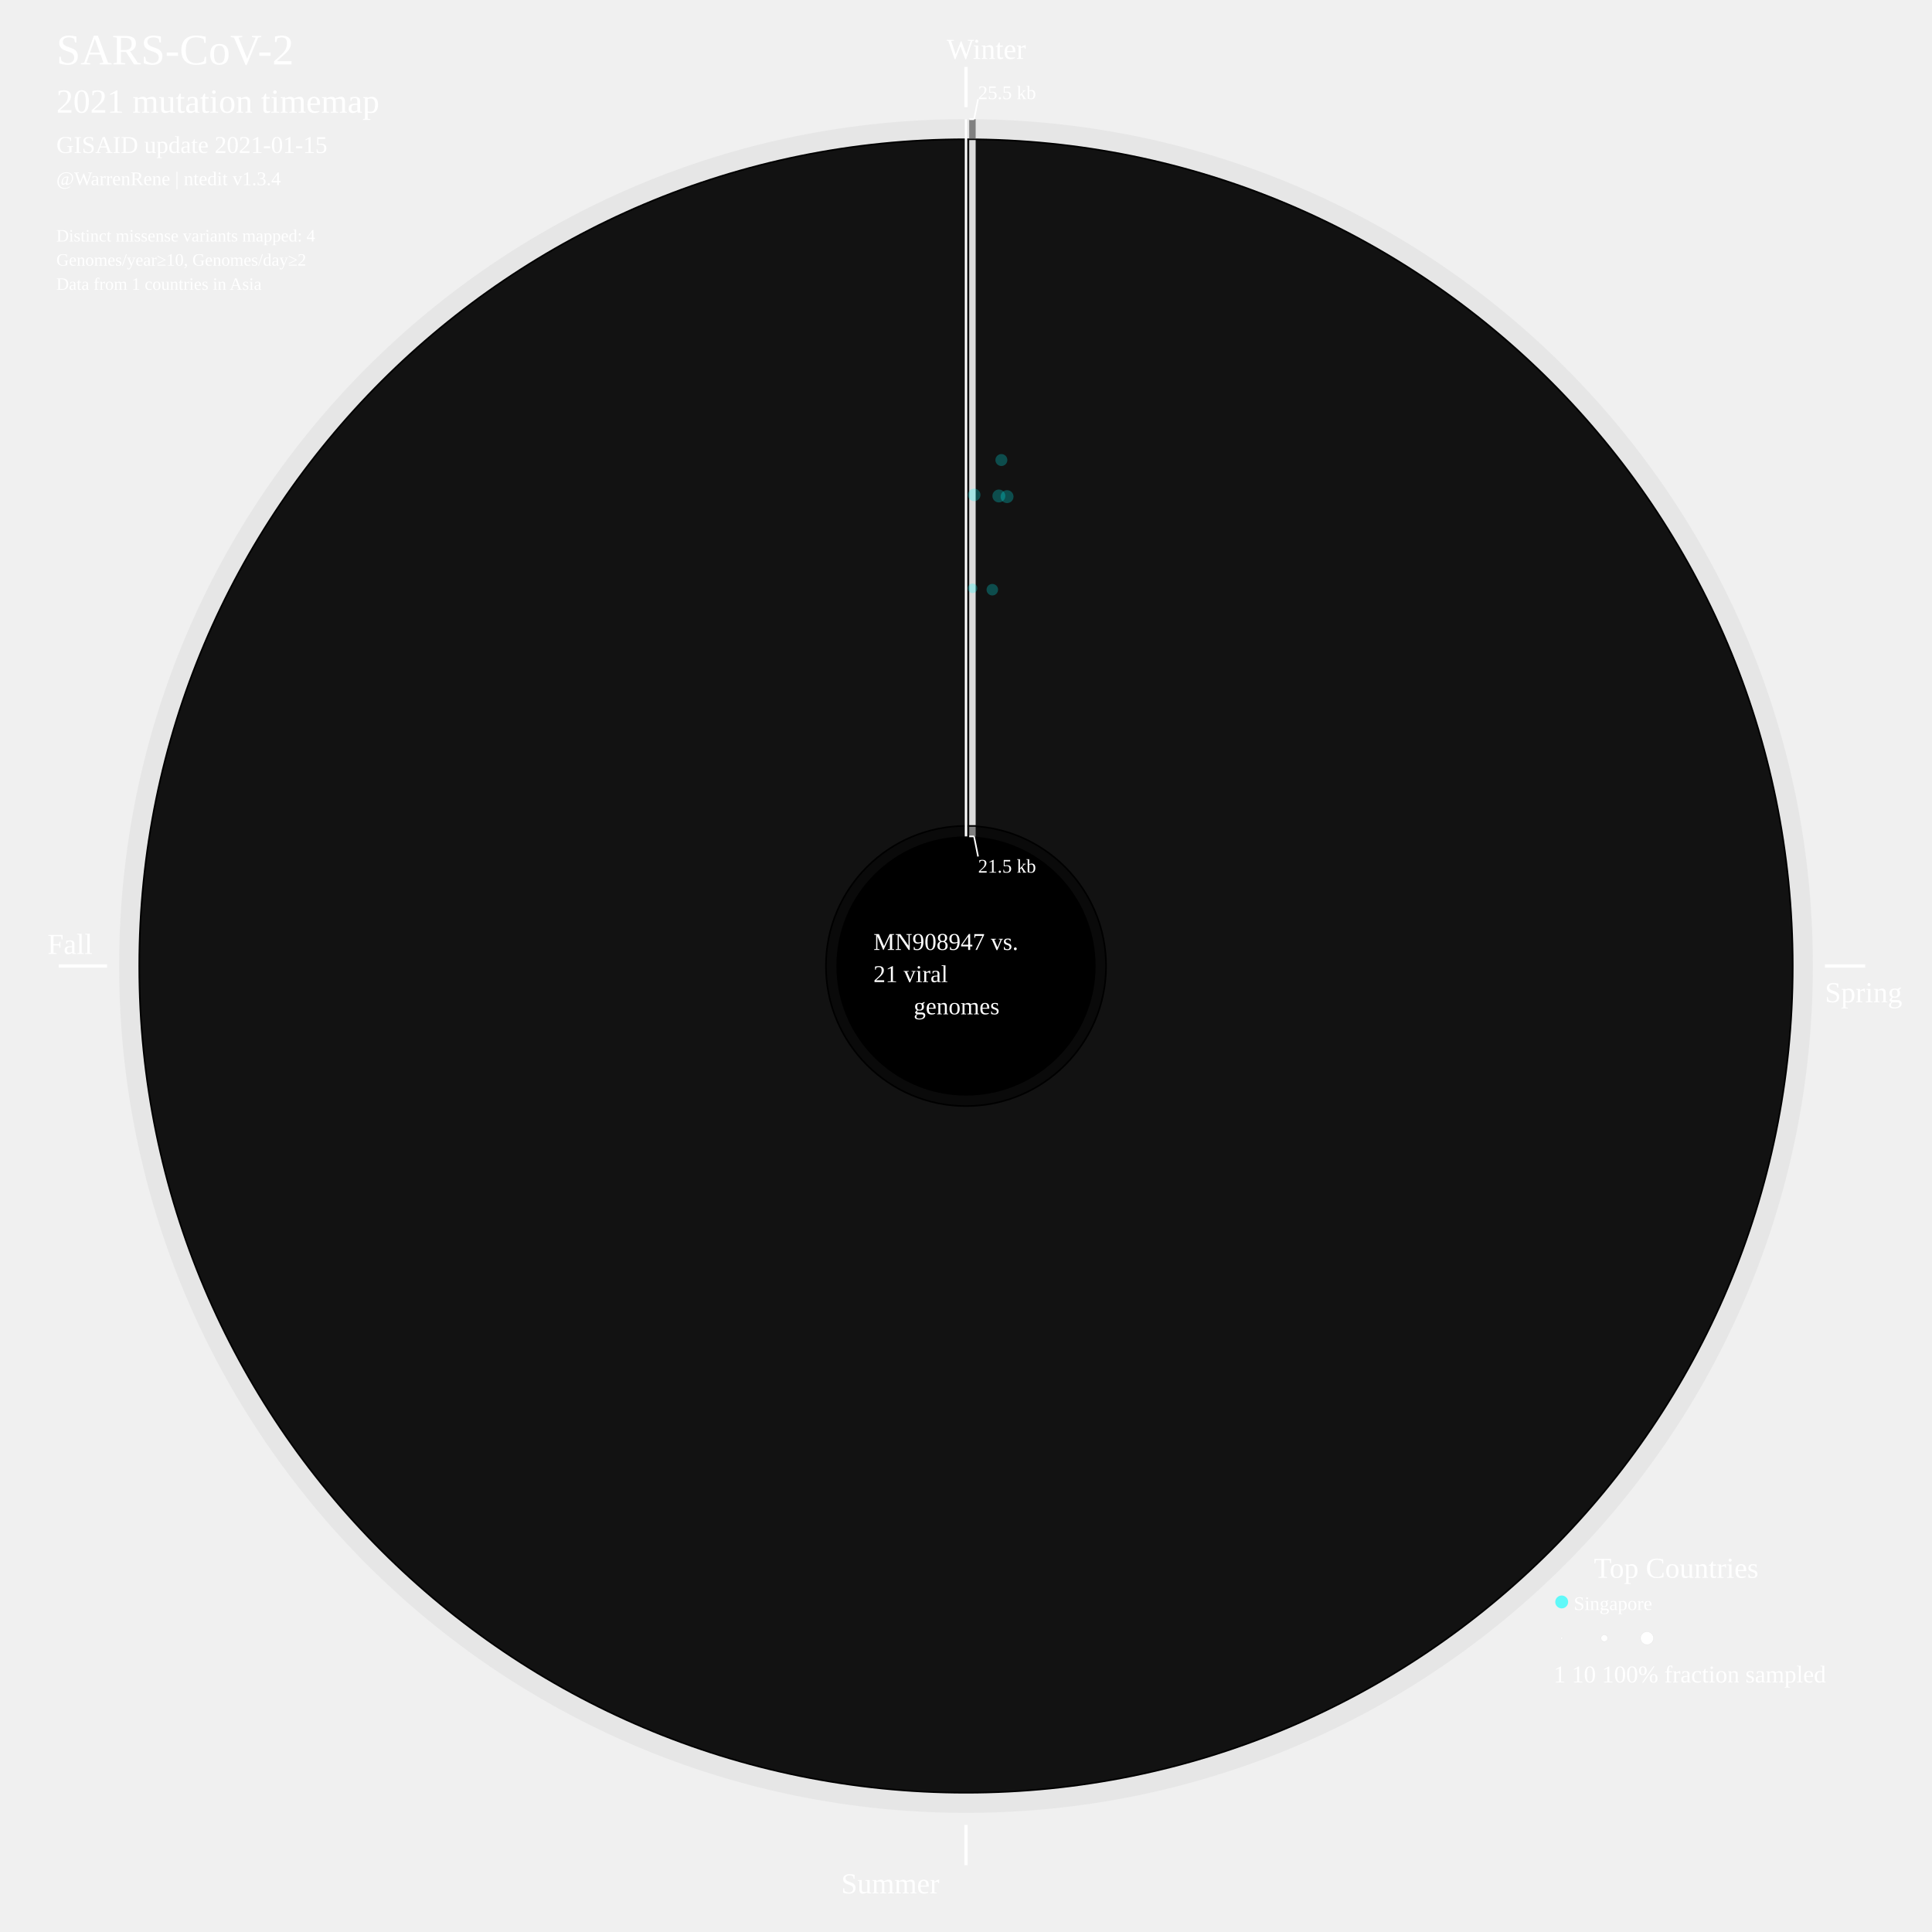
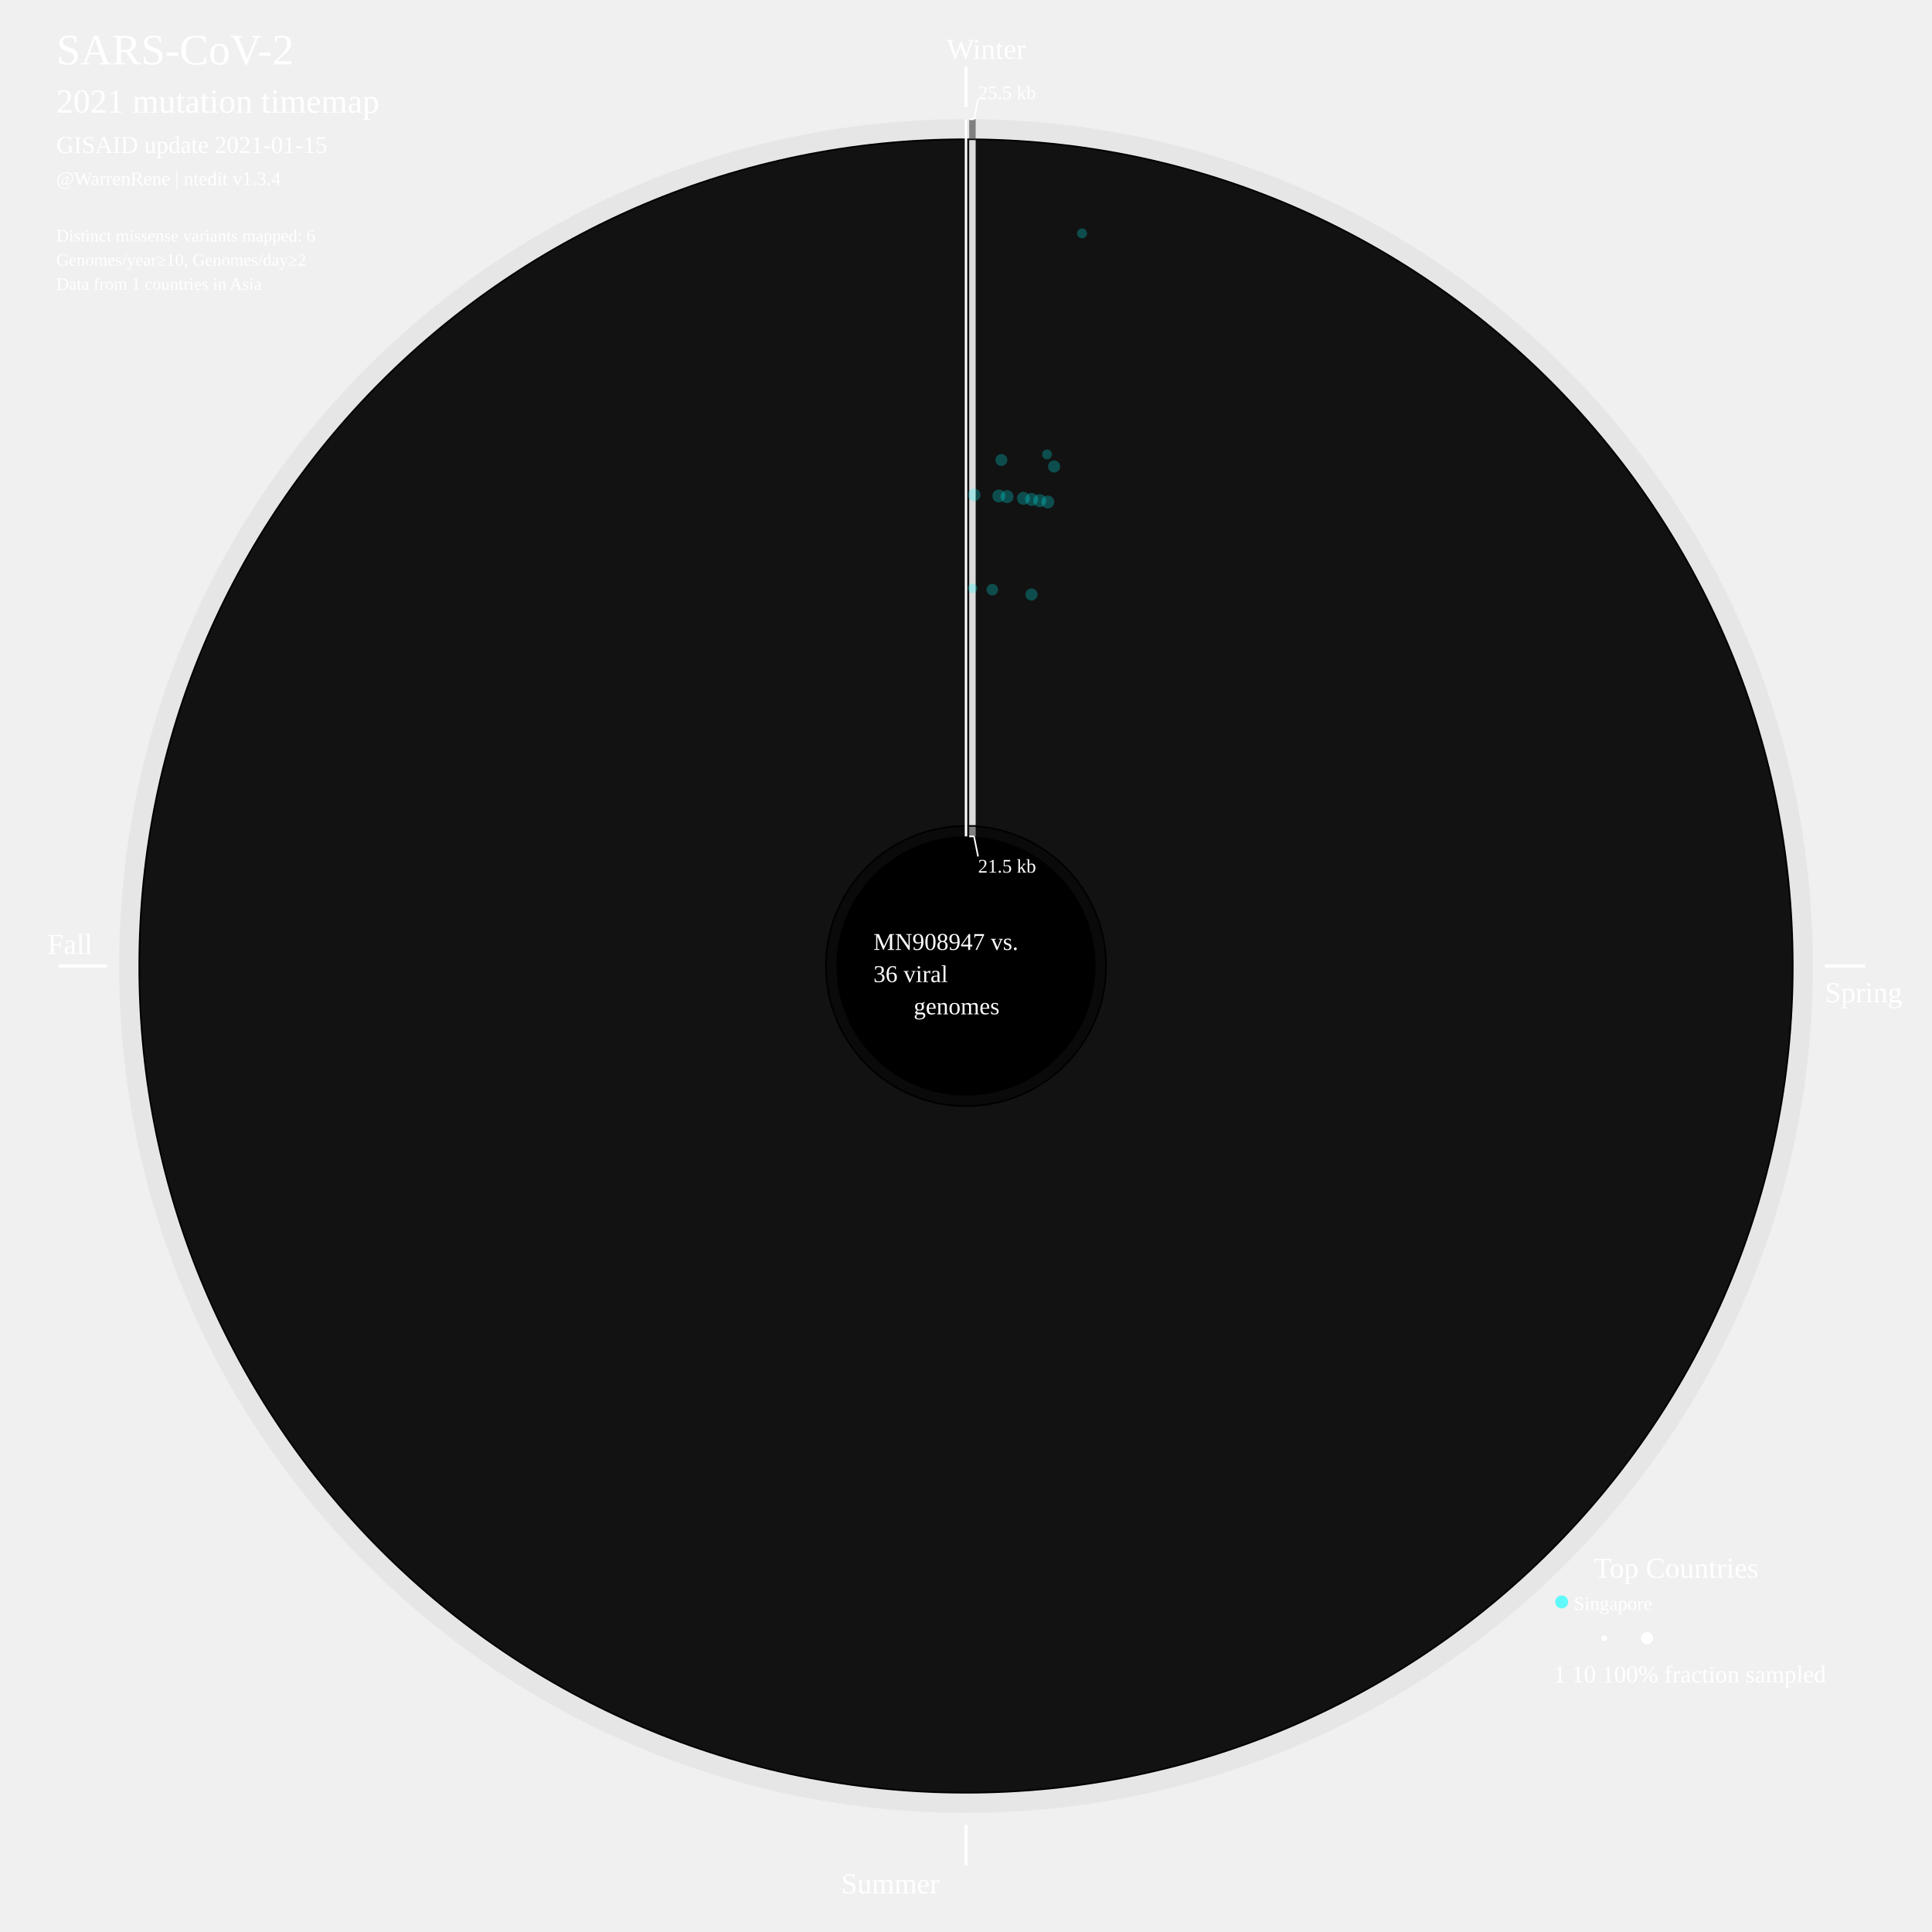
<svg xmlns="http://www.w3.org/2000/svg" width="2400" height="2400" style="background-color:black">
  <circle cx="1200" cy="1200" r="1052" style="fill:grey;stroke:black;stroke-width:0;fill-opacity:0.085;" />
  <circle cx="1200" cy="1200" r="1028" style="fill:black;stroke:black;stroke-width:0;fill-opacity:1;" />
  <circle cx="1200" cy="1200" r="1026" style="fill:gainsboro;stroke:black;stroke-width:0;fill-opacity:0.085;" />
  <circle cx="1200" cy="1200" r="175" style="fill:black;stroke:black;stroke-width:0;fill-opacity:1;" />
  <circle cx="1200" cy="1200" r="173" style="fill:grey;stroke:black;stroke-width:0;fill-opacity:0.085;" />
  <circle cx="1200" cy="1200" r="161" style="fill:black;stroke:black;stroke-width:0;fill-opacity:1;" />
  <text font-size="4.5em" x="70" y="80" fill="white">SARS-CoV-2</text>
  <text font-size="3.5em" x="70" y="140" fill="white">2021 mutation timemap</text>
  <text font-size="2.5em" x="70" y="190" fill="white">GISAID update 2021-01-15</text>
  <text font-size="2.0em" x="70" y="230" fill="white">@WarrenRene | ntedit v1.3.4</text>
  <line x1="1200" y1="83.131" x2="1200" y2="133.131" style="stroke:white;stroke-width:4" />
  <text font-size="3.0em" x="1176" y="73.131" fill="white">Winter</text>
  <line x1="2267" y1="1200" x2="2317" y2="1200" style="stroke:white;stroke-width:4" />
  <text font-size="3.0em" x="2267" y="1245" fill="white">Spring</text>
  <line x1="1200" y1="2267" x2="1200" y2="2317" style="stroke:white;stroke-width:4" />
  <text font-size="3.0em" x="1045" y="2352" fill="white">Summer</text>
  <line x1="133" y1="1200" x2="73" y2="1200" style="stroke:white;stroke-width:4" />
  <text font-size="3.0em" x="59" y="1185" fill="white">Fall</text>
  <g>
    <line x1="1208" y1="1039" x2="1208" y2="1027" style="stroke:grey;stroke-width:8" />
  </g>
  <g>
    <line x1="1208" y1="1025" x2="1208" y2="174" style="stroke:gainsboro;stroke-width:8" />
  </g>
  <g>
    <line x1="1208" y1="172" x2="1208" y2="148" style="stroke:grey;stroke-width:8" />
  </g>
  <line x1="1200" y1="148.131" x2="1200" y2="1039" style="stroke:white;stroke-width:3" />
  <line x1="1204" y1="148.131" x2="1210" y2="148.131" style="stroke:white;stroke-width:2" />
  <line x1="1210" y1="148.131" x2="1215" y2="123.131" style="stroke:white;stroke-width:2" />
  <line x1="1204" y1="1039" x2="1210" y2="1039" style="stroke:white;stroke-width:2" />
  <line x1="1210" y1="1039" x2="1215" y2="1064" style="stroke:white;stroke-width:2" />
  <text font-size="2.0em" x="1215" y="123.131" fill="white">25.5 kb</text>
  <text font-size="2.0em" x="1215" y="1084" fill="white">21.5 kb</text>
  <text font-size="3.0em" x="1980" y="1960" fill="white">Top Countries</text>
  <circle cx="1940" cy="1990" r="8" style="fill:cyan;stroke:black;stroke-width:0;fill-opacity:0.6;" />
  <text font-size="2.0em" x="1955" y="2000" fill="white">Singapore</text>
  <circle cx="1940" cy="2035" r="1.204" style="fill:white;stroke:lightgrey;stroke-width:0.2;" />
  <circle cx="1993" cy="2035" r="4.166" style="fill:white;stroke:lightgrey;stroke-width:0.2;" />
  <circle cx="2046" cy="2035" r="8.017" style="fill:white;stroke:lightgrey;stroke-width:0.2;" />
  <text font-size="2.5em" x="1930" y="2090" fill="white">1      10        100% fraction sampled</text>
  <text font-size="2.5em" x="1085" y="1180" fill="white">MN908947 vs.</text>
-   <text font-size="2.5em" x="1085" y="1220" fill="white">21  viral</text>
+   <text font-size="2.5em" x="1085" y="1220" fill="white">36  viral</text>
  <text font-size="2.5em" x="1135" y="1260" fill="white">genomes</text>
  <g>
    <circle cx="1208.19" cy="730.806" r="5.883" style="fill:cyan;stroke:black;stroke-width:0;fill-opacity:0.25;" />
  </g>
  <g>
    <circle cx="1210.215" cy="614.788" r="7.752" style="fill:cyan;stroke:black;stroke-width:0;fill-opacity:0.25;" />
  </g>
  <g>
    <circle cx="1232.688" cy="732.545" r="7.141" style="fill:cyan;stroke:black;stroke-width:0;fill-opacity:0.25;" />
  </g>
  <g>
    <circle cx="1240.829" cy="616.125" r="8.017" style="fill:cyan;stroke:black;stroke-width:0;fill-opacity:0.25;" />
  </g>
  <g>
    <circle cx="1243.951" cy="571.468" r="7.405" style="fill:cyan;stroke:black;stroke-width:0;fill-opacity:0.25;" />
  </g>
  <g>
    <circle cx="1251.012" cy="616.927" r="8.017" style="fill:cyan;stroke:black;stroke-width:0;fill-opacity:0.25;" />
  </g>
-   <text font-size="1.8em" x="70" y="300" fill="white">Distinct missense variants mapped: 4</text>
+   <g>
+     <circle cx="1271.33" cy="619.062" r="8.017" style="fill:cyan;stroke:black;stroke-width:0;fill-opacity:0.25;" />
+   </g>
+   <g>
+     <circle cx="1281.458" cy="620.395" r="8.017" style="fill:cyan;stroke:black;stroke-width:0;fill-opacity:0.25;" />
+   </g>
+   <g>
+     <circle cx="1291.561" cy="621.905" r="8.017" style="fill:cyan;stroke:black;stroke-width:0;fill-opacity:0.25;" />
+   </g>
+   <g>
+     <circle cx="1300.655" cy="564.492" r="6.143" style="fill:cyan;stroke:black;stroke-width:0;fill-opacity:0.25;" />
+   </g>
+   <g>
+     <circle cx="1344.136" cy="289.963" r="6.143" style="fill:cyan;stroke:black;stroke-width:0;fill-opacity:0.25;" />
+   </g>
+   <g>
+     <circle cx="1281.371" cy="738.522" r="7.523" style="fill:cyan;stroke:black;stroke-width:0;fill-opacity:0.25;" />
+   </g>
+   <g>
+     <circle cx="1301.636" cy="623.591" r="8.017" style="fill:cyan;stroke:black;stroke-width:0;fill-opacity:0.25;" />
+   </g>
+   <g>
+     <circle cx="1309.41" cy="579.505" r="7.523" style="fill:cyan;stroke:black;stroke-width:0;fill-opacity:0.25;" />
+   </g>
+   <text font-size="1.8em" x="70" y="300" fill="white">Distinct missense variants mapped: 6</text>
  <text font-size="1.8em" x="70" y="330" fill="white">Genomes/year≥10, Genomes/day≥2</text>
  <text font-size="1.8em" x="70" y="360" fill="white">Data from 1 countries in Asia</text>
</svg>
